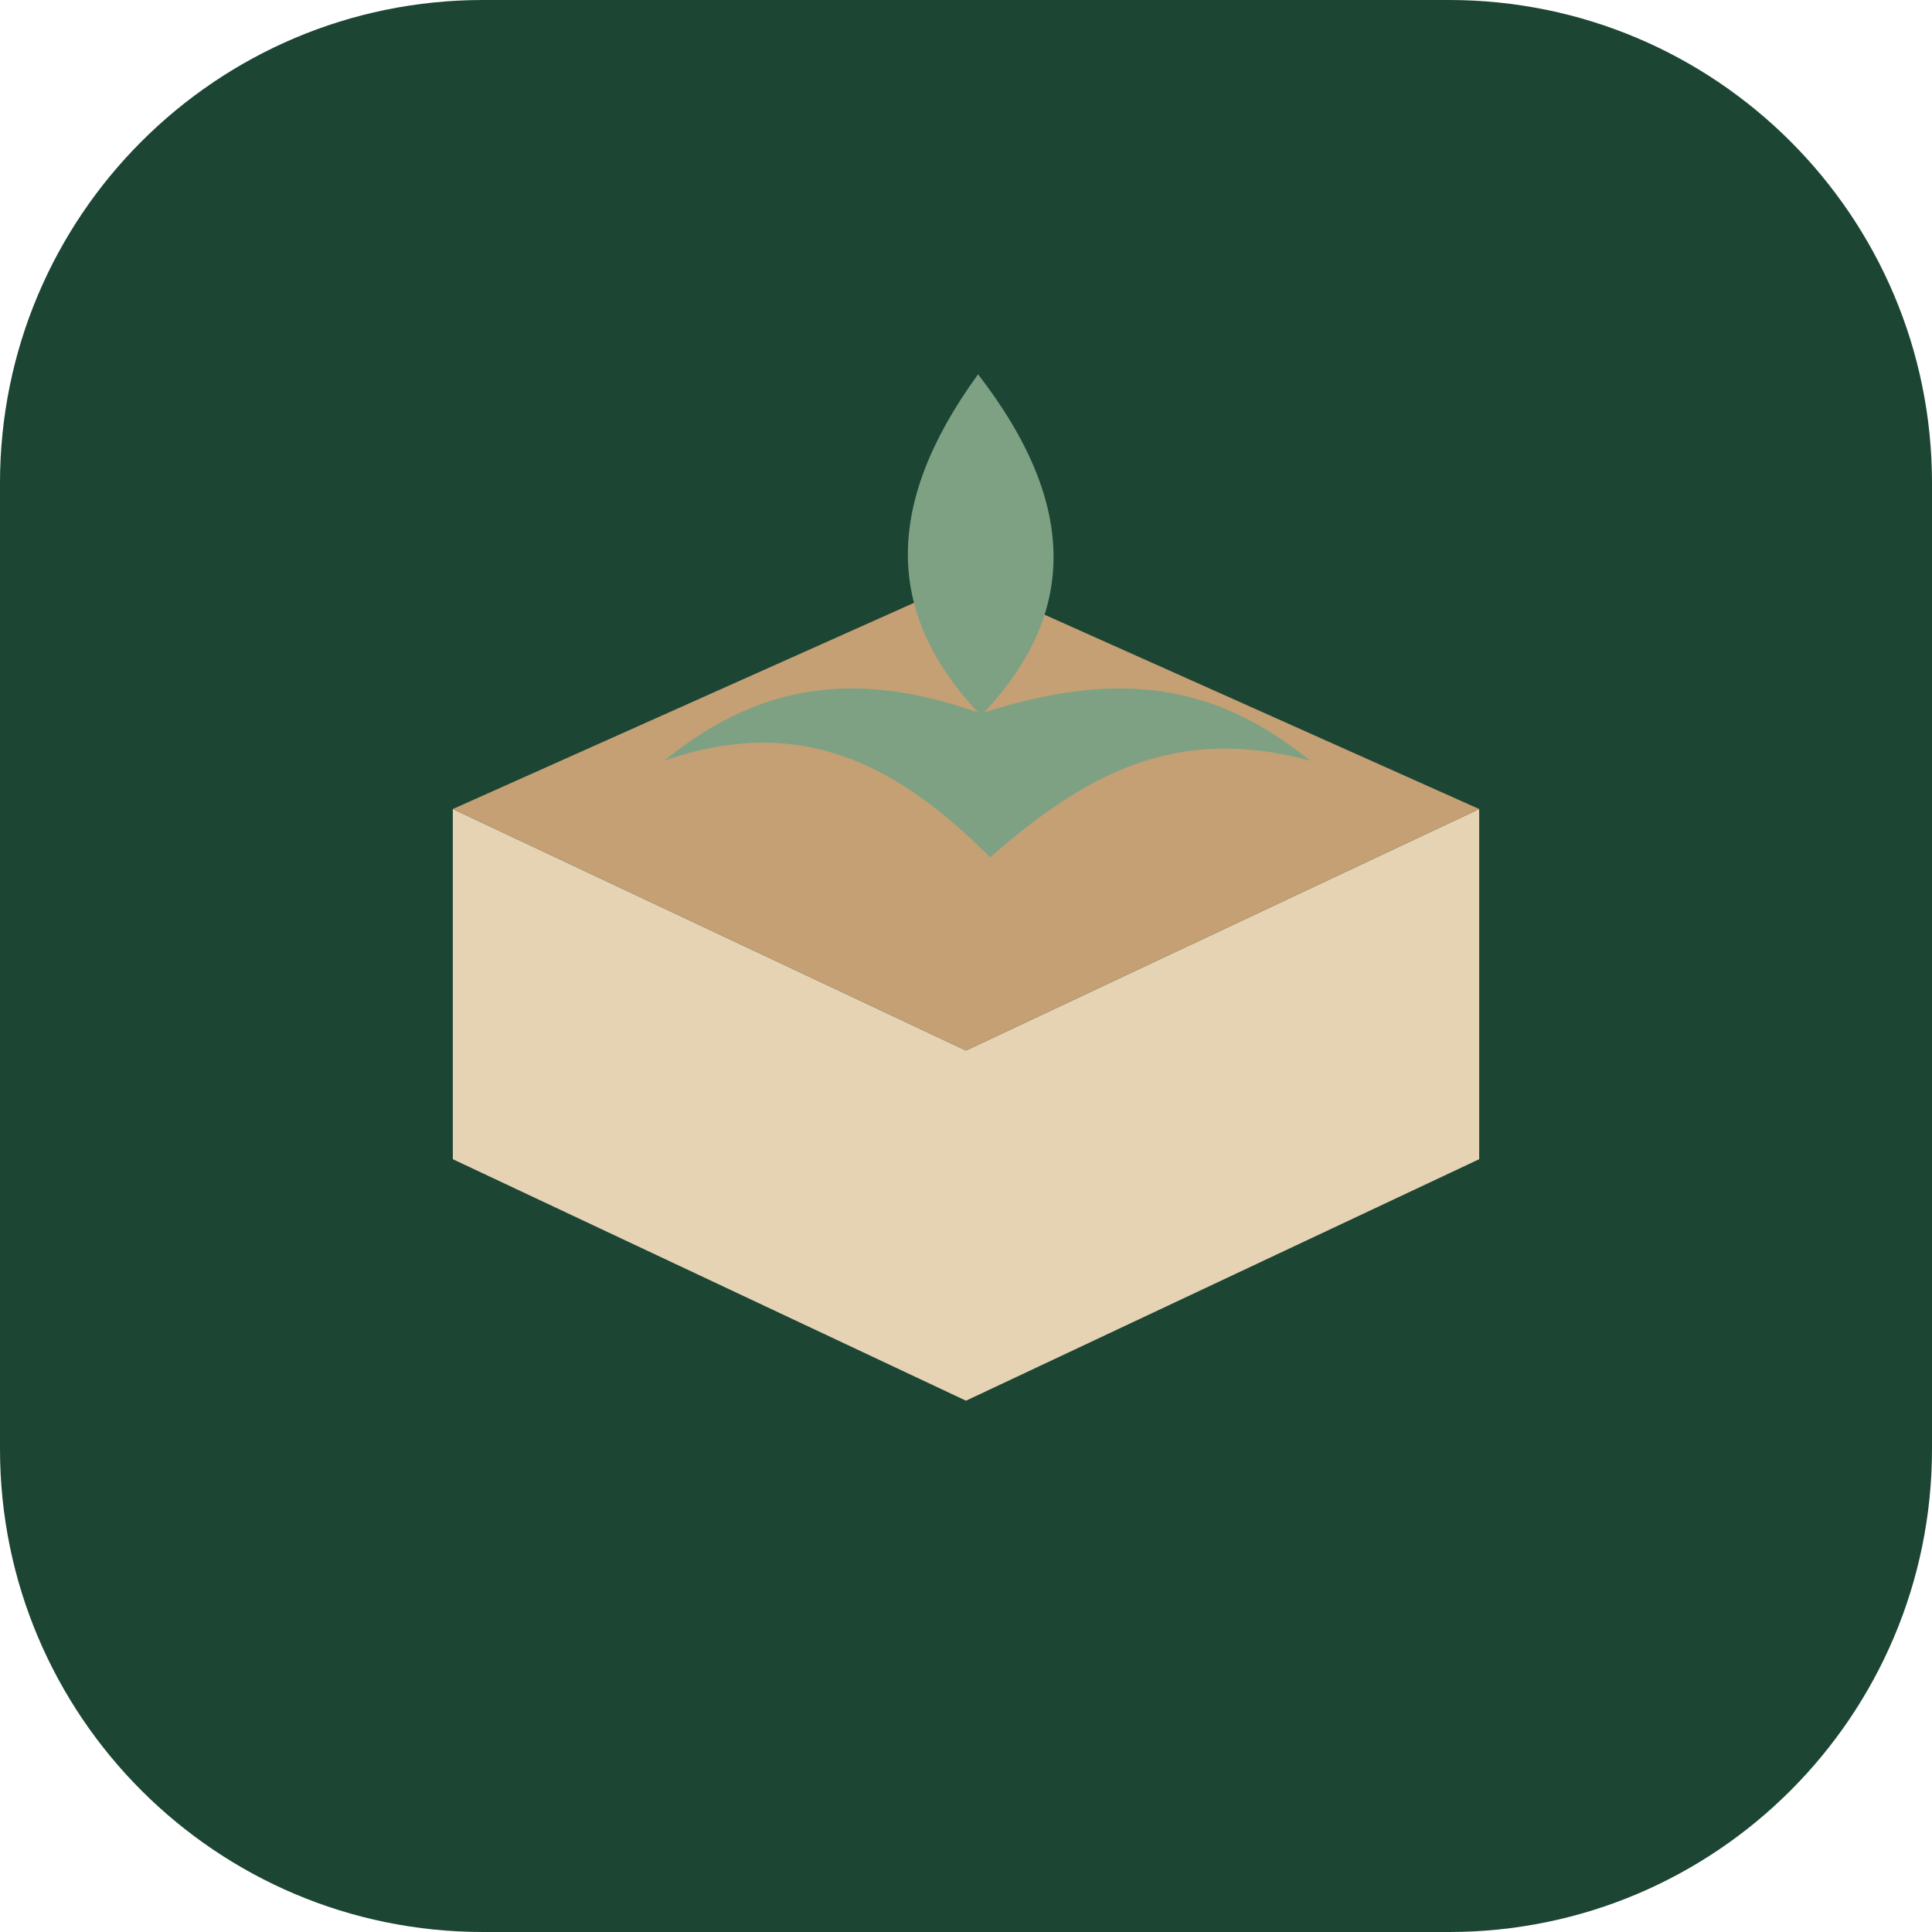
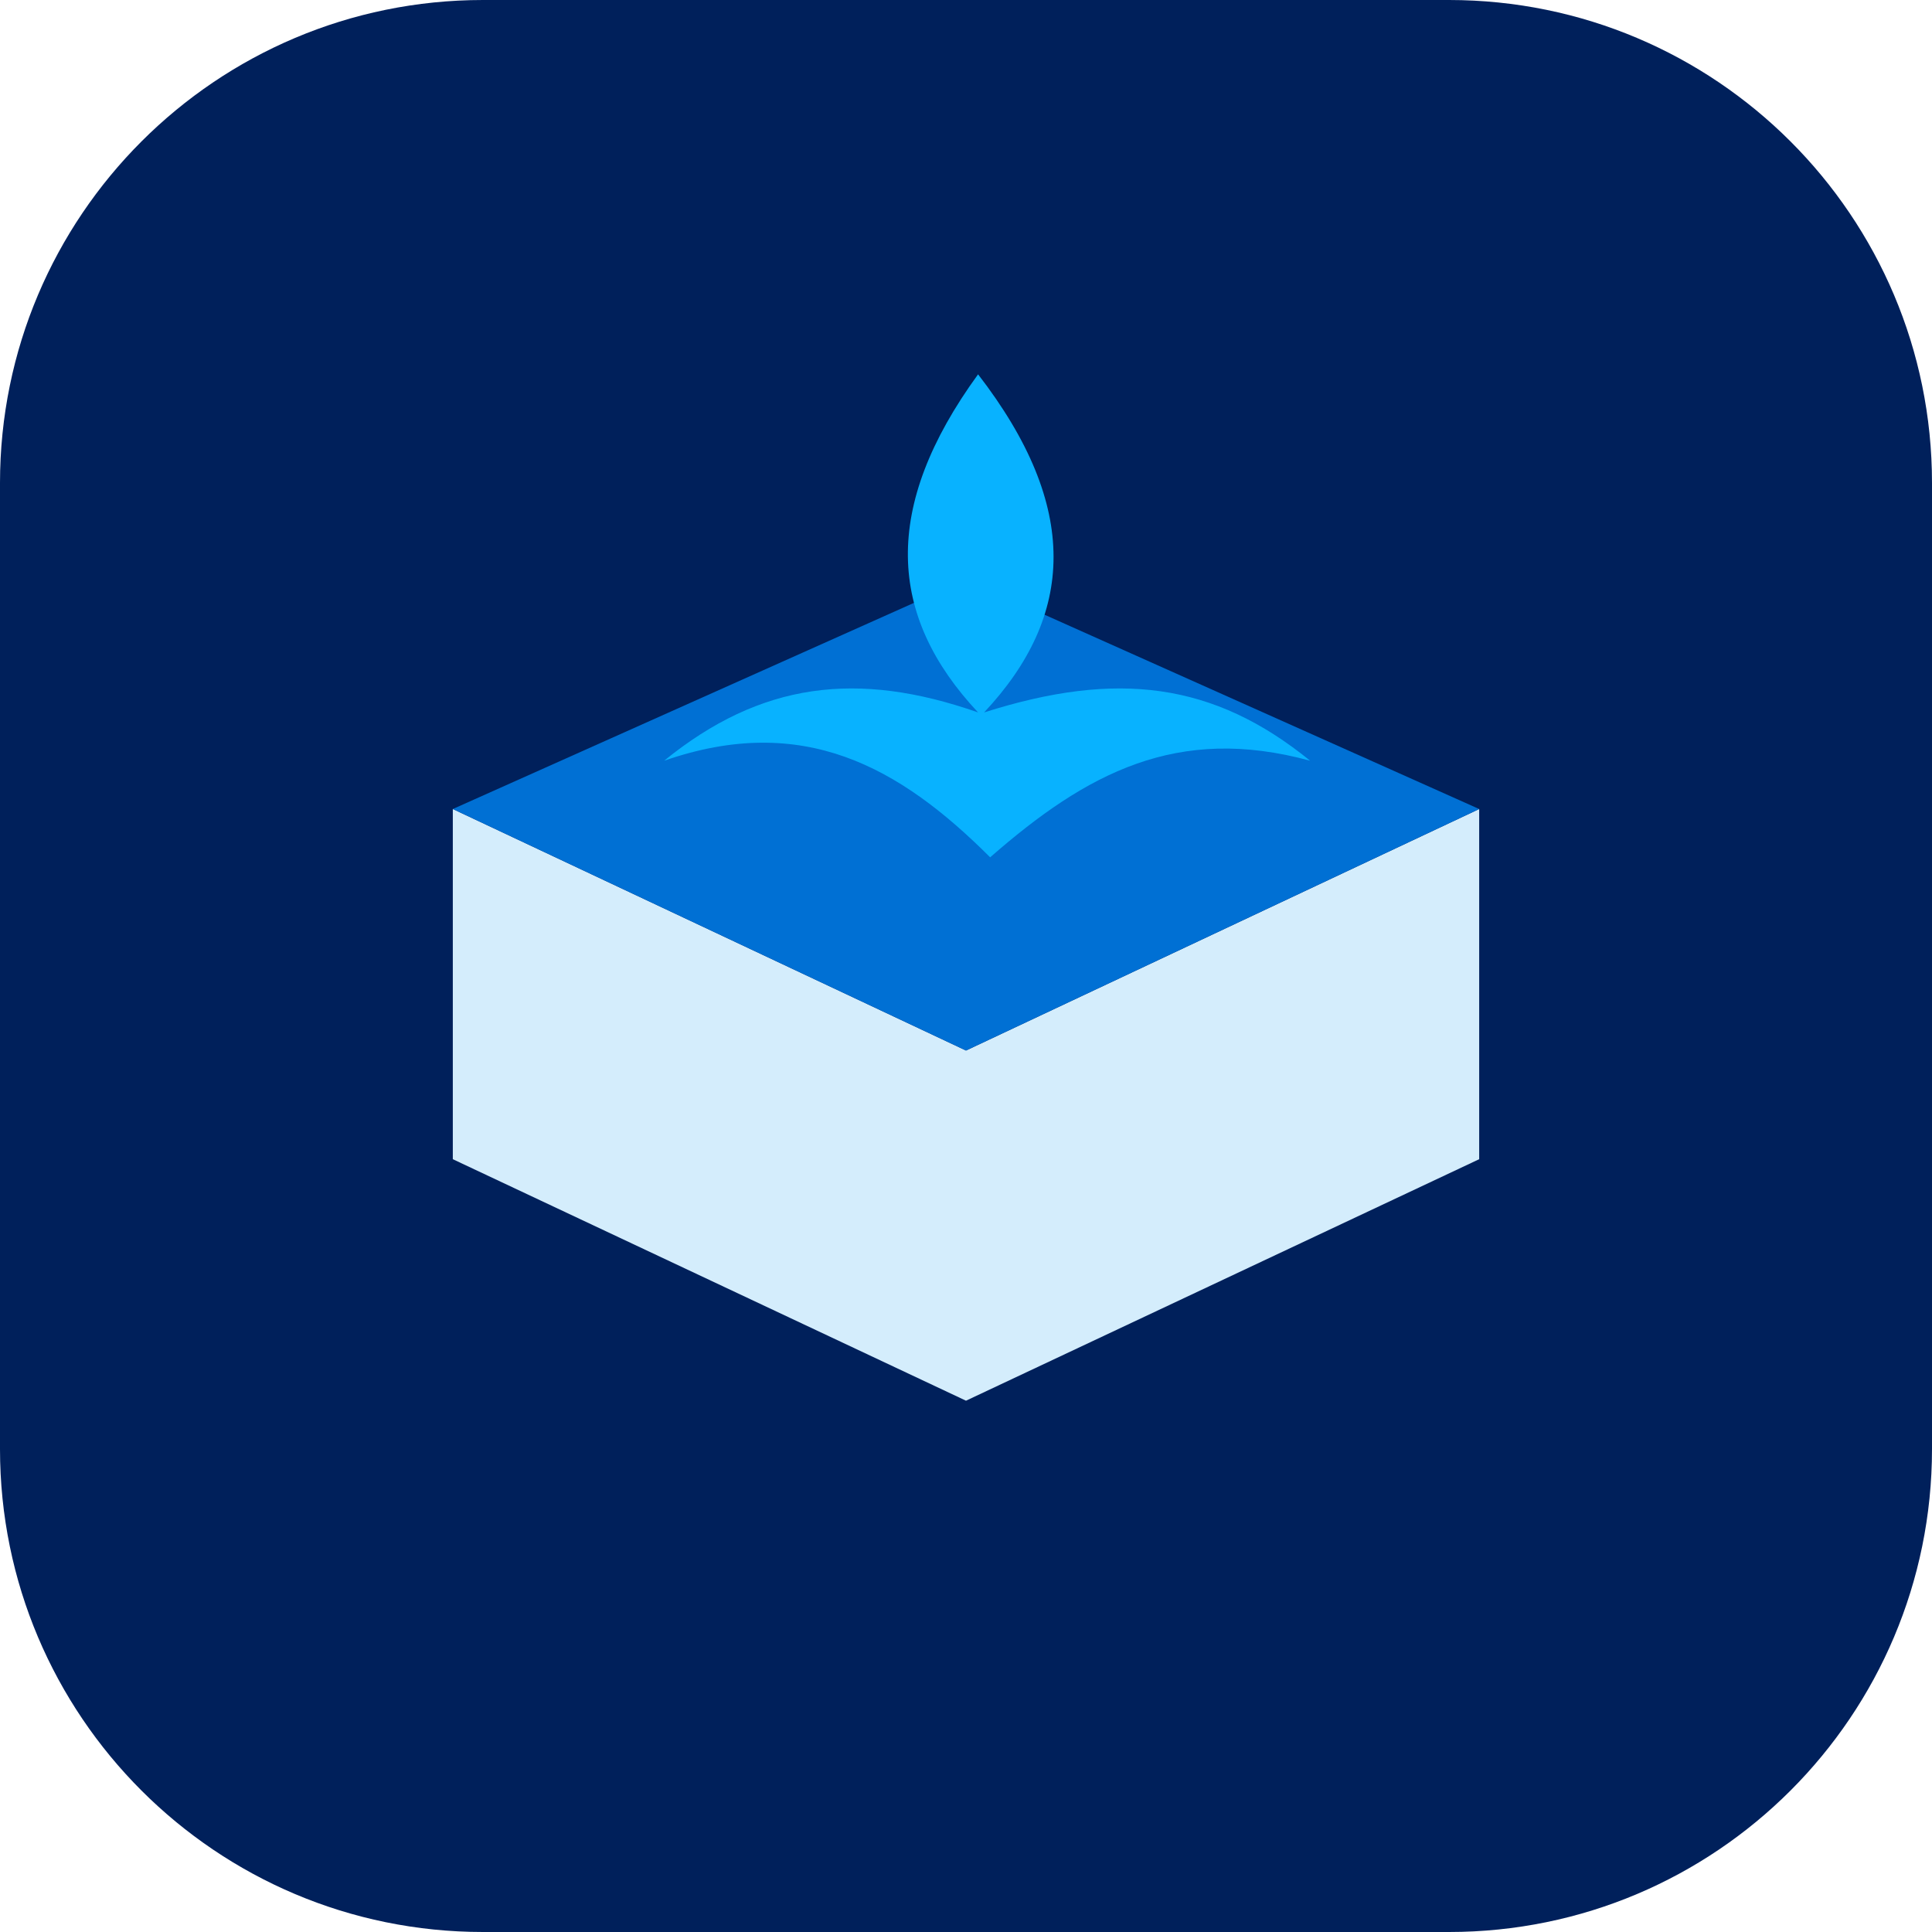
<svg xmlns="http://www.w3.org/2000/svg" viewBox="0 0 32 32" role="img" aria-label="Leaf and box mark">
-   <rect width="32" height="32" rx="8" fill="#1c4534" />
-   <path fill="#e6d3b4" d="M7.5 19.2 16 23.2l8.5-4V13.4L16 17.4l-8.5-4v5.8Z" />
-   <path fill="#c4a074" d="M16 17.4 24.5 13.4 16 9.6 7.5 13.4 16 17.4Z" />
-   <path fill="#7ea184" d="M16.2 6.2c1.7 2.2 1.6 4 .1 5.6 2.2-.7 3.8-.5 5.4.8-2.2-.6-3.7.2-5.3 1.6-1.5-1.5-3.1-2.4-5.4-1.6 1.6-1.3 3.2-1.5 5.2-.8-1.5-1.6-1.6-3.4 0-5.6Z" />
+   <rect width="32" height="32" rx="8" fill="#00205b" />
+   <path fill="#d4edfc" d="M7.5 19.2 16 23.2l8.5-4V13.4L16 17.4l-8.5-4v5.8Z" />
+   <path fill="#0070d4" d="M16 17.4 24.5 13.4 16 9.6 7.5 13.4 16 17.4Z" />
+   <path fill="#08b2ff" d="M16.2 6.2c1.7 2.2 1.6 4 .1 5.6 2.2-.7 3.8-.5 5.4.8-2.2-.6-3.7.2-5.3 1.6-1.5-1.5-3.1-2.4-5.4-1.6 1.6-1.3 3.2-1.5 5.2-.8-1.5-1.6-1.6-3.4 0-5.6Z" />
</svg>
